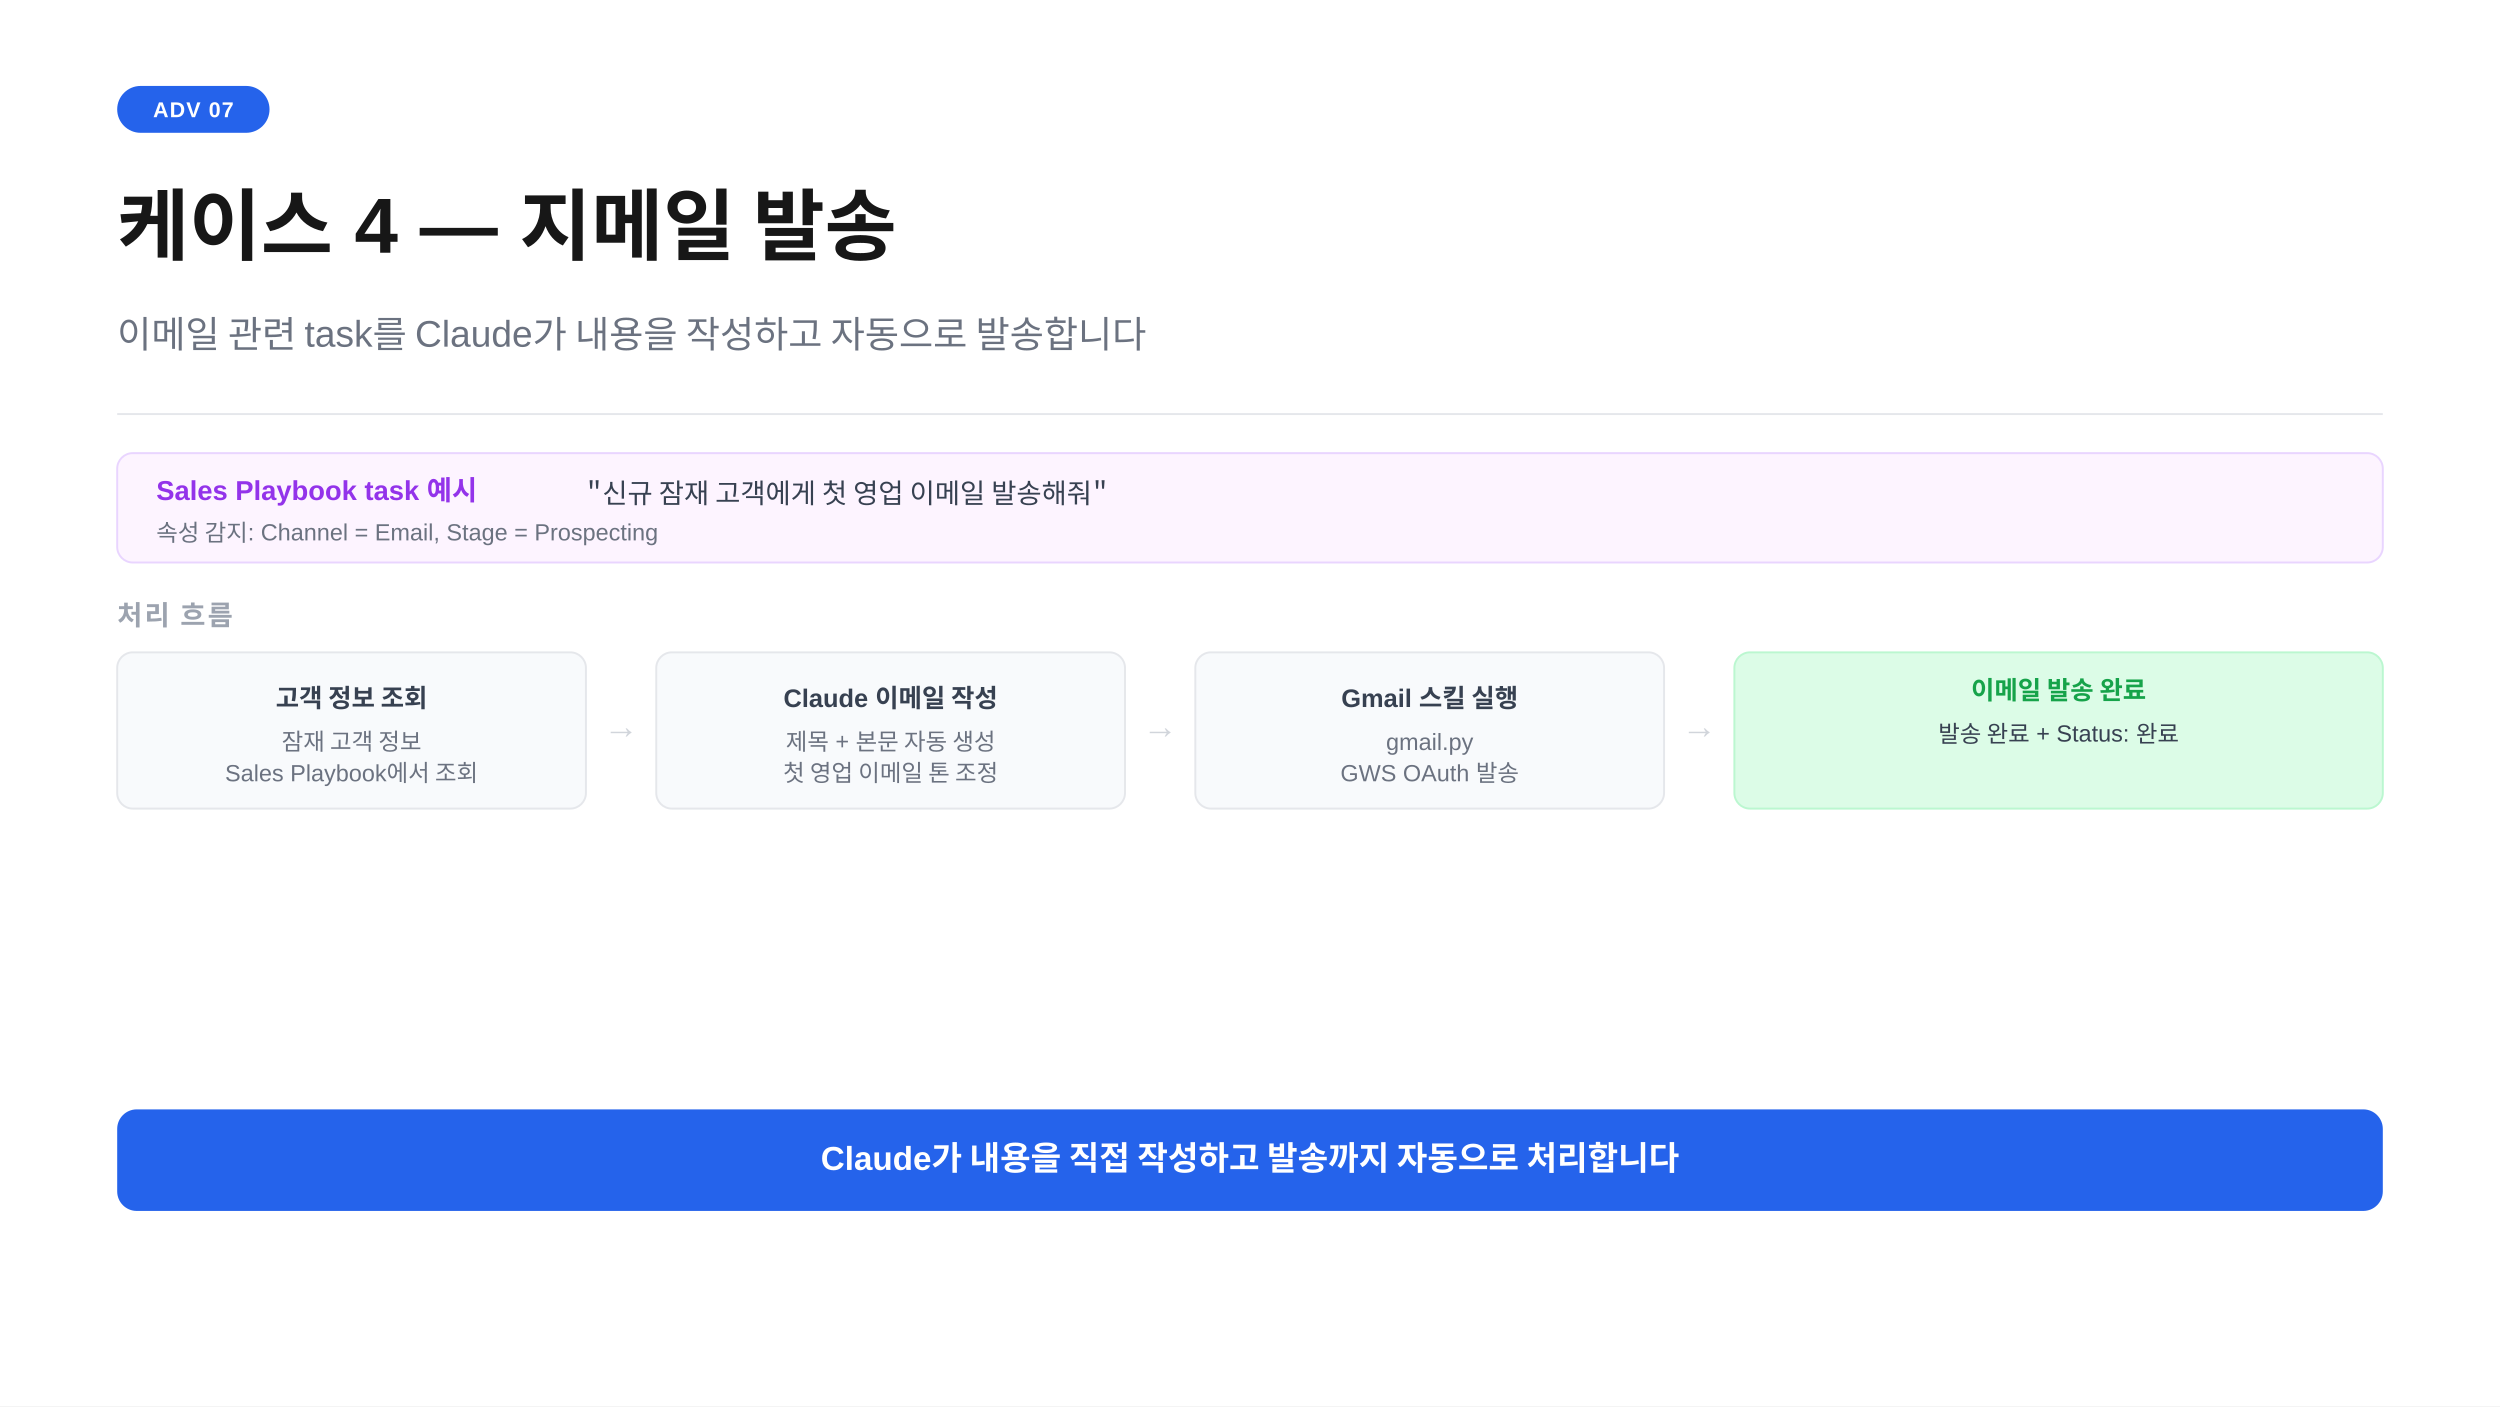
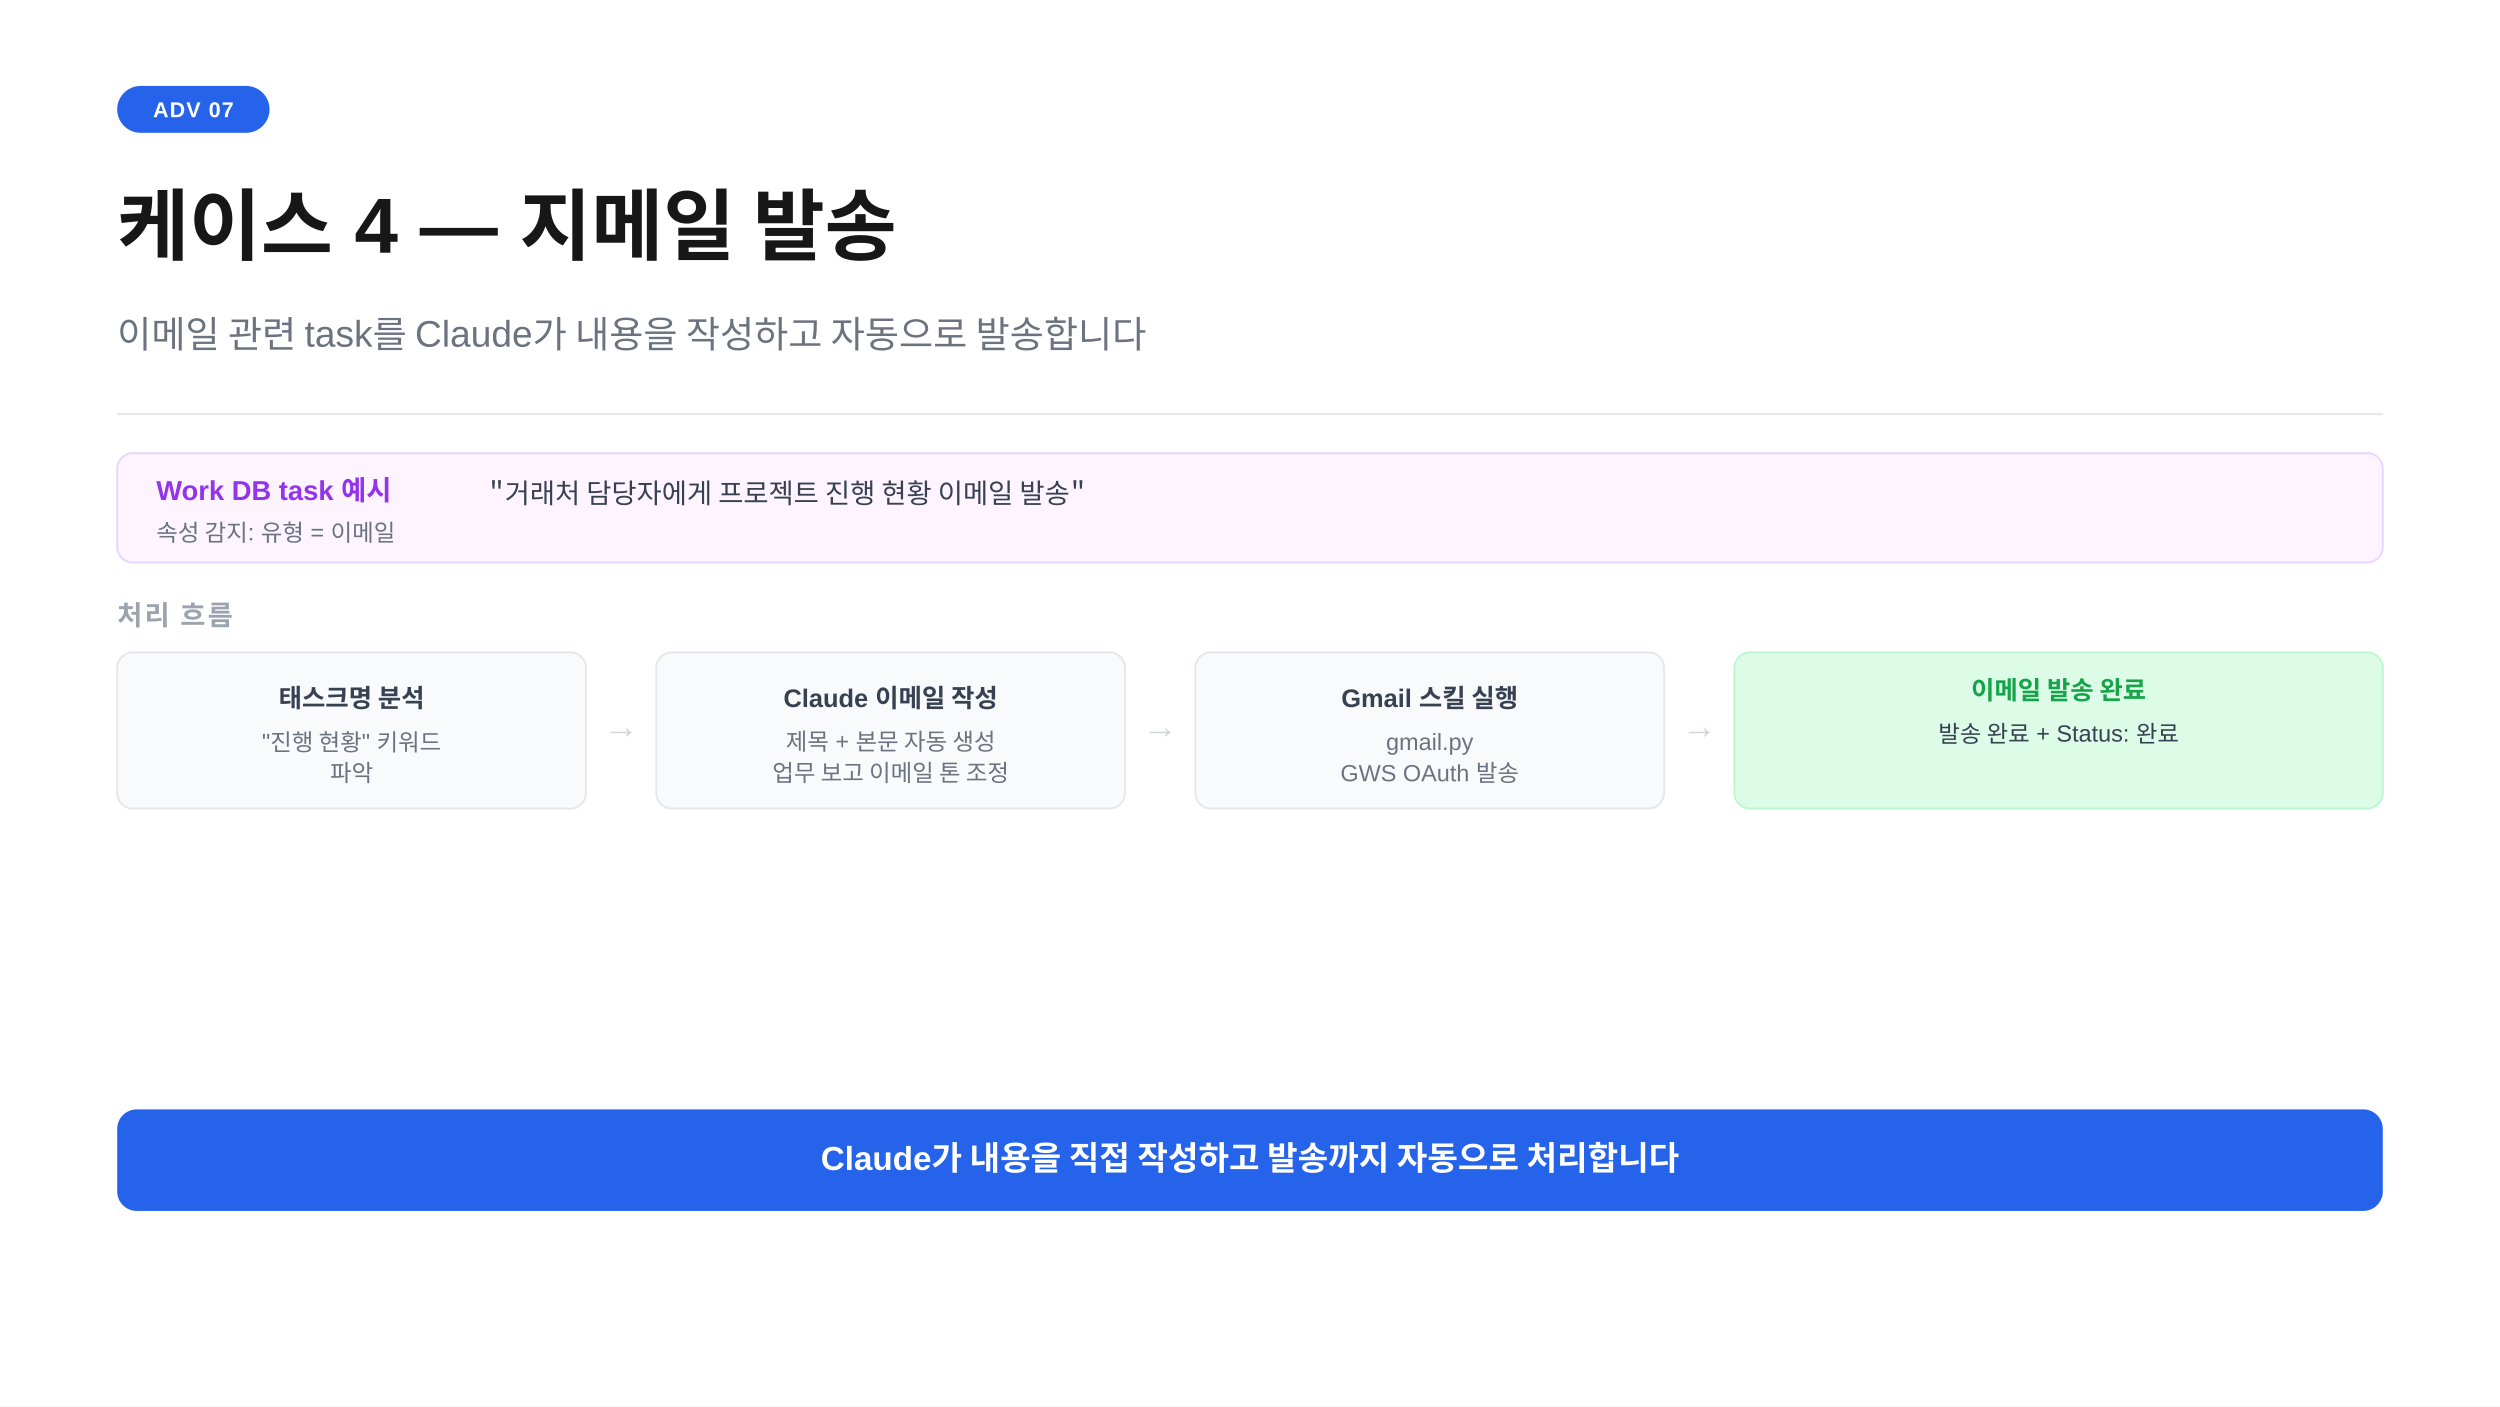
<svg xmlns="http://www.w3.org/2000/svg" width="1280" height="720" viewBox="0 0 1280 720">
  <rect width="1280" height="720" fill="#ffffff" />
  <rect x="60" y="44" width="78" height="24" rx="12" fill="#2563eb" />
  <text x="99" y="60" text-anchor="middle" font-family="-apple-system,BlinkMacSystemFont,'Segoe UI',Arial,sans-serif" font-size="11" font-weight="700" fill="#ffffff" letter-spacing="0.05em">ADV 07</text>
  <text x="60" y="130" font-family="-apple-system,BlinkMacSystemFont,'Segoe UI',Arial,sans-serif" font-size="40" font-weight="700" fill="#171717">케이스 4 — 지메일 발송</text>
  <text x="60" y="178" font-family="-apple-system,BlinkMacSystemFont,'Segoe UI',Arial,sans-serif" font-size="19" fill="#6b7280">이메일 관련 task를 Claude가 내용을 작성하고 자동으로 발송합니다</text>
  <line x1="60" y1="212" x2="1220" y2="212" stroke="#e5e7eb" stroke-width="1" />
  <rect x="60" y="232" width="1160" height="56" rx="8" fill="#fdf4ff" stroke="#e9d5ff" stroke-width="1" />
-   <text x="80" y="256" font-family="-apple-system,BlinkMacSystemFont,'Segoe UI',Arial,sans-serif" font-size="14" font-weight="700" fill="#9333ea">Sales Playbook task 예시</text>
-   <text x="300" y="256" font-family="'Courier New',Courier,monospace" font-size="14" fill="#374151">"신규 잠재 고객에게 첫 영업 이메일 발송해줘"</text>
-   <text x="80" y="277" font-family="-apple-system,BlinkMacSystemFont,'Segoe UI',Arial,sans-serif" font-size="12" fill="#6b7280">속성 감지: Channel = Email, Stage = Prospecting</text>
+   <text x="80" y="256" font-family="-apple-system,BlinkMacSystemFont,'Segoe UI',Arial,sans-serif" font-size="14" font-weight="700" fill="#9333ea">Work DB task 예시</text>
+   <text x="250" y="256" font-family="'Courier New',Courier,monospace" font-size="14" fill="#374151">"거래처 담당자에게 프로젝트 진행 현황 이메일 발송"</text>
+   <text x="80" y="277" font-family="-apple-system,BlinkMacSystemFont,'Segoe UI',Arial,sans-serif" font-size="12" fill="#6b7280">속성 감지: 유형 = 이메일</text>
  <text x="60" y="320" font-family="-apple-system,BlinkMacSystemFont,'Segoe UI',Arial,sans-serif" font-size="14" font-weight="600" fill="#9ca3af" letter-spacing="0.08em">처리 흐름</text>
  <rect x="60" y="334" width="240" height="80" rx="8" fill="#f8fafc" stroke="#e5e7eb" stroke-width="1" />
-   <text x="180" y="362" text-anchor="middle" font-family="-apple-system,BlinkMacSystemFont,'Segoe UI',Arial,sans-serif" font-size="13" font-weight="700" fill="#374151">고객 정보 조회</text>
-   <text x="180" y="384" text-anchor="middle" font-family="-apple-system,BlinkMacSystemFont,'Segoe UI',Arial,sans-serif" font-size="12" fill="#6b7280">잠재 고객 정보</text>
-   <text x="180" y="400" text-anchor="middle" font-family="-apple-system,BlinkMacSystemFont,'Segoe UI',Arial,sans-serif" font-size="12" fill="#6b7280">Sales Playbook에서 조회</text>
+   <text x="180" y="362" text-anchor="middle" font-family="-apple-system,BlinkMacSystemFont,'Segoe UI',Arial,sans-serif" font-size="13" font-weight="700" fill="#374151">태스크명 분석</text>
+   <text x="180" y="384" text-anchor="middle" font-family="-apple-system,BlinkMacSystemFont,'Segoe UI',Arial,sans-serif" font-size="12" fill="#6b7280">"진행 현황" 키워드</text>
+   <text x="180" y="400" text-anchor="middle" font-family="-apple-system,BlinkMacSystemFont,'Segoe UI',Arial,sans-serif" font-size="12" fill="#6b7280">파악</text>
  <text x="318" y="378" text-anchor="middle" font-family="-apple-system,BlinkMacSystemFont,'Segoe UI',Arial,sans-serif" font-size="18" fill="#d1d5db">→</text>
  <rect x="336" y="334" width="240" height="80" rx="8" fill="#f8fafc" stroke="#e5e7eb" stroke-width="1" />
  <text x="456" y="362" text-anchor="middle" font-family="-apple-system,BlinkMacSystemFont,'Segoe UI',Arial,sans-serif" font-size="13" font-weight="700" fill="#374151">Claude 이메일 작성</text>
  <text x="456" y="384" text-anchor="middle" font-family="-apple-system,BlinkMacSystemFont,'Segoe UI',Arial,sans-serif" font-size="12" fill="#6b7280">제목 + 본문 자동 생성</text>
-   <text x="456" y="400" text-anchor="middle" font-family="-apple-system,BlinkMacSystemFont,'Segoe UI',Arial,sans-serif" font-size="12" fill="#6b7280">첫 영업 이메일 톤 조정</text>
+   <text x="456" y="400" text-anchor="middle" font-family="-apple-system,BlinkMacSystemFont,'Segoe UI',Arial,sans-serif" font-size="12" fill="#6b7280">업무 보고 이메일 톤 조정</text>
  <text x="594" y="378" text-anchor="middle" font-family="-apple-system,BlinkMacSystemFont,'Segoe UI',Arial,sans-serif" font-size="18" fill="#d1d5db">→</text>
  <rect x="612" y="334" width="240" height="80" rx="8" fill="#f8fafc" stroke="#e5e7eb" stroke-width="1" />
  <text x="732" y="362" text-anchor="middle" font-family="-apple-system,BlinkMacSystemFont,'Segoe UI',Arial,sans-serif" font-size="13" font-weight="700" fill="#374151">Gmail 스킬 실행</text>
  <text x="732" y="384" text-anchor="middle" font-family="-apple-system,BlinkMacSystemFont,'Segoe UI',Arial,sans-serif" font-size="12" fill="#6b7280">gmail.py</text>
  <text x="732" y="400" text-anchor="middle" font-family="-apple-system,BlinkMacSystemFont,'Segoe UI',Arial,sans-serif" font-size="12" fill="#6b7280">GWS OAuth 발송</text>
  <text x="870" y="378" text-anchor="middle" font-family="-apple-system,BlinkMacSystemFont,'Segoe UI',Arial,sans-serif" font-size="18" fill="#d1d5db">→</text>
  <rect x="888" y="334" width="332" height="80" rx="8" fill="#dcfce7" stroke="#bbf7d0" stroke-width="1" />
  <text x="1054" y="358" text-anchor="middle" font-family="-apple-system,BlinkMacSystemFont,'Segoe UI',Arial,sans-serif" font-size="13" font-weight="700" fill="#16a34a">이메일 발송 완료</text>
  <text x="1054" y="380" text-anchor="middle" font-family="-apple-system,BlinkMacSystemFont,'Segoe UI',Arial,sans-serif" font-size="12" fill="#374151">발송 완료 + Status: 완료</text>
  <rect x="60" y="568" width="1160" height="52" rx="10" fill="#2563eb" />
  <text x="640" y="599" text-anchor="middle" font-family="-apple-system,BlinkMacSystemFont,'Segoe UI',Arial,sans-serif" font-size="17" font-weight="600" fill="#ffffff">Claude가 내용을 직접 작성하고 발송까지 자동으로 처리합니다</text>
</svg>
